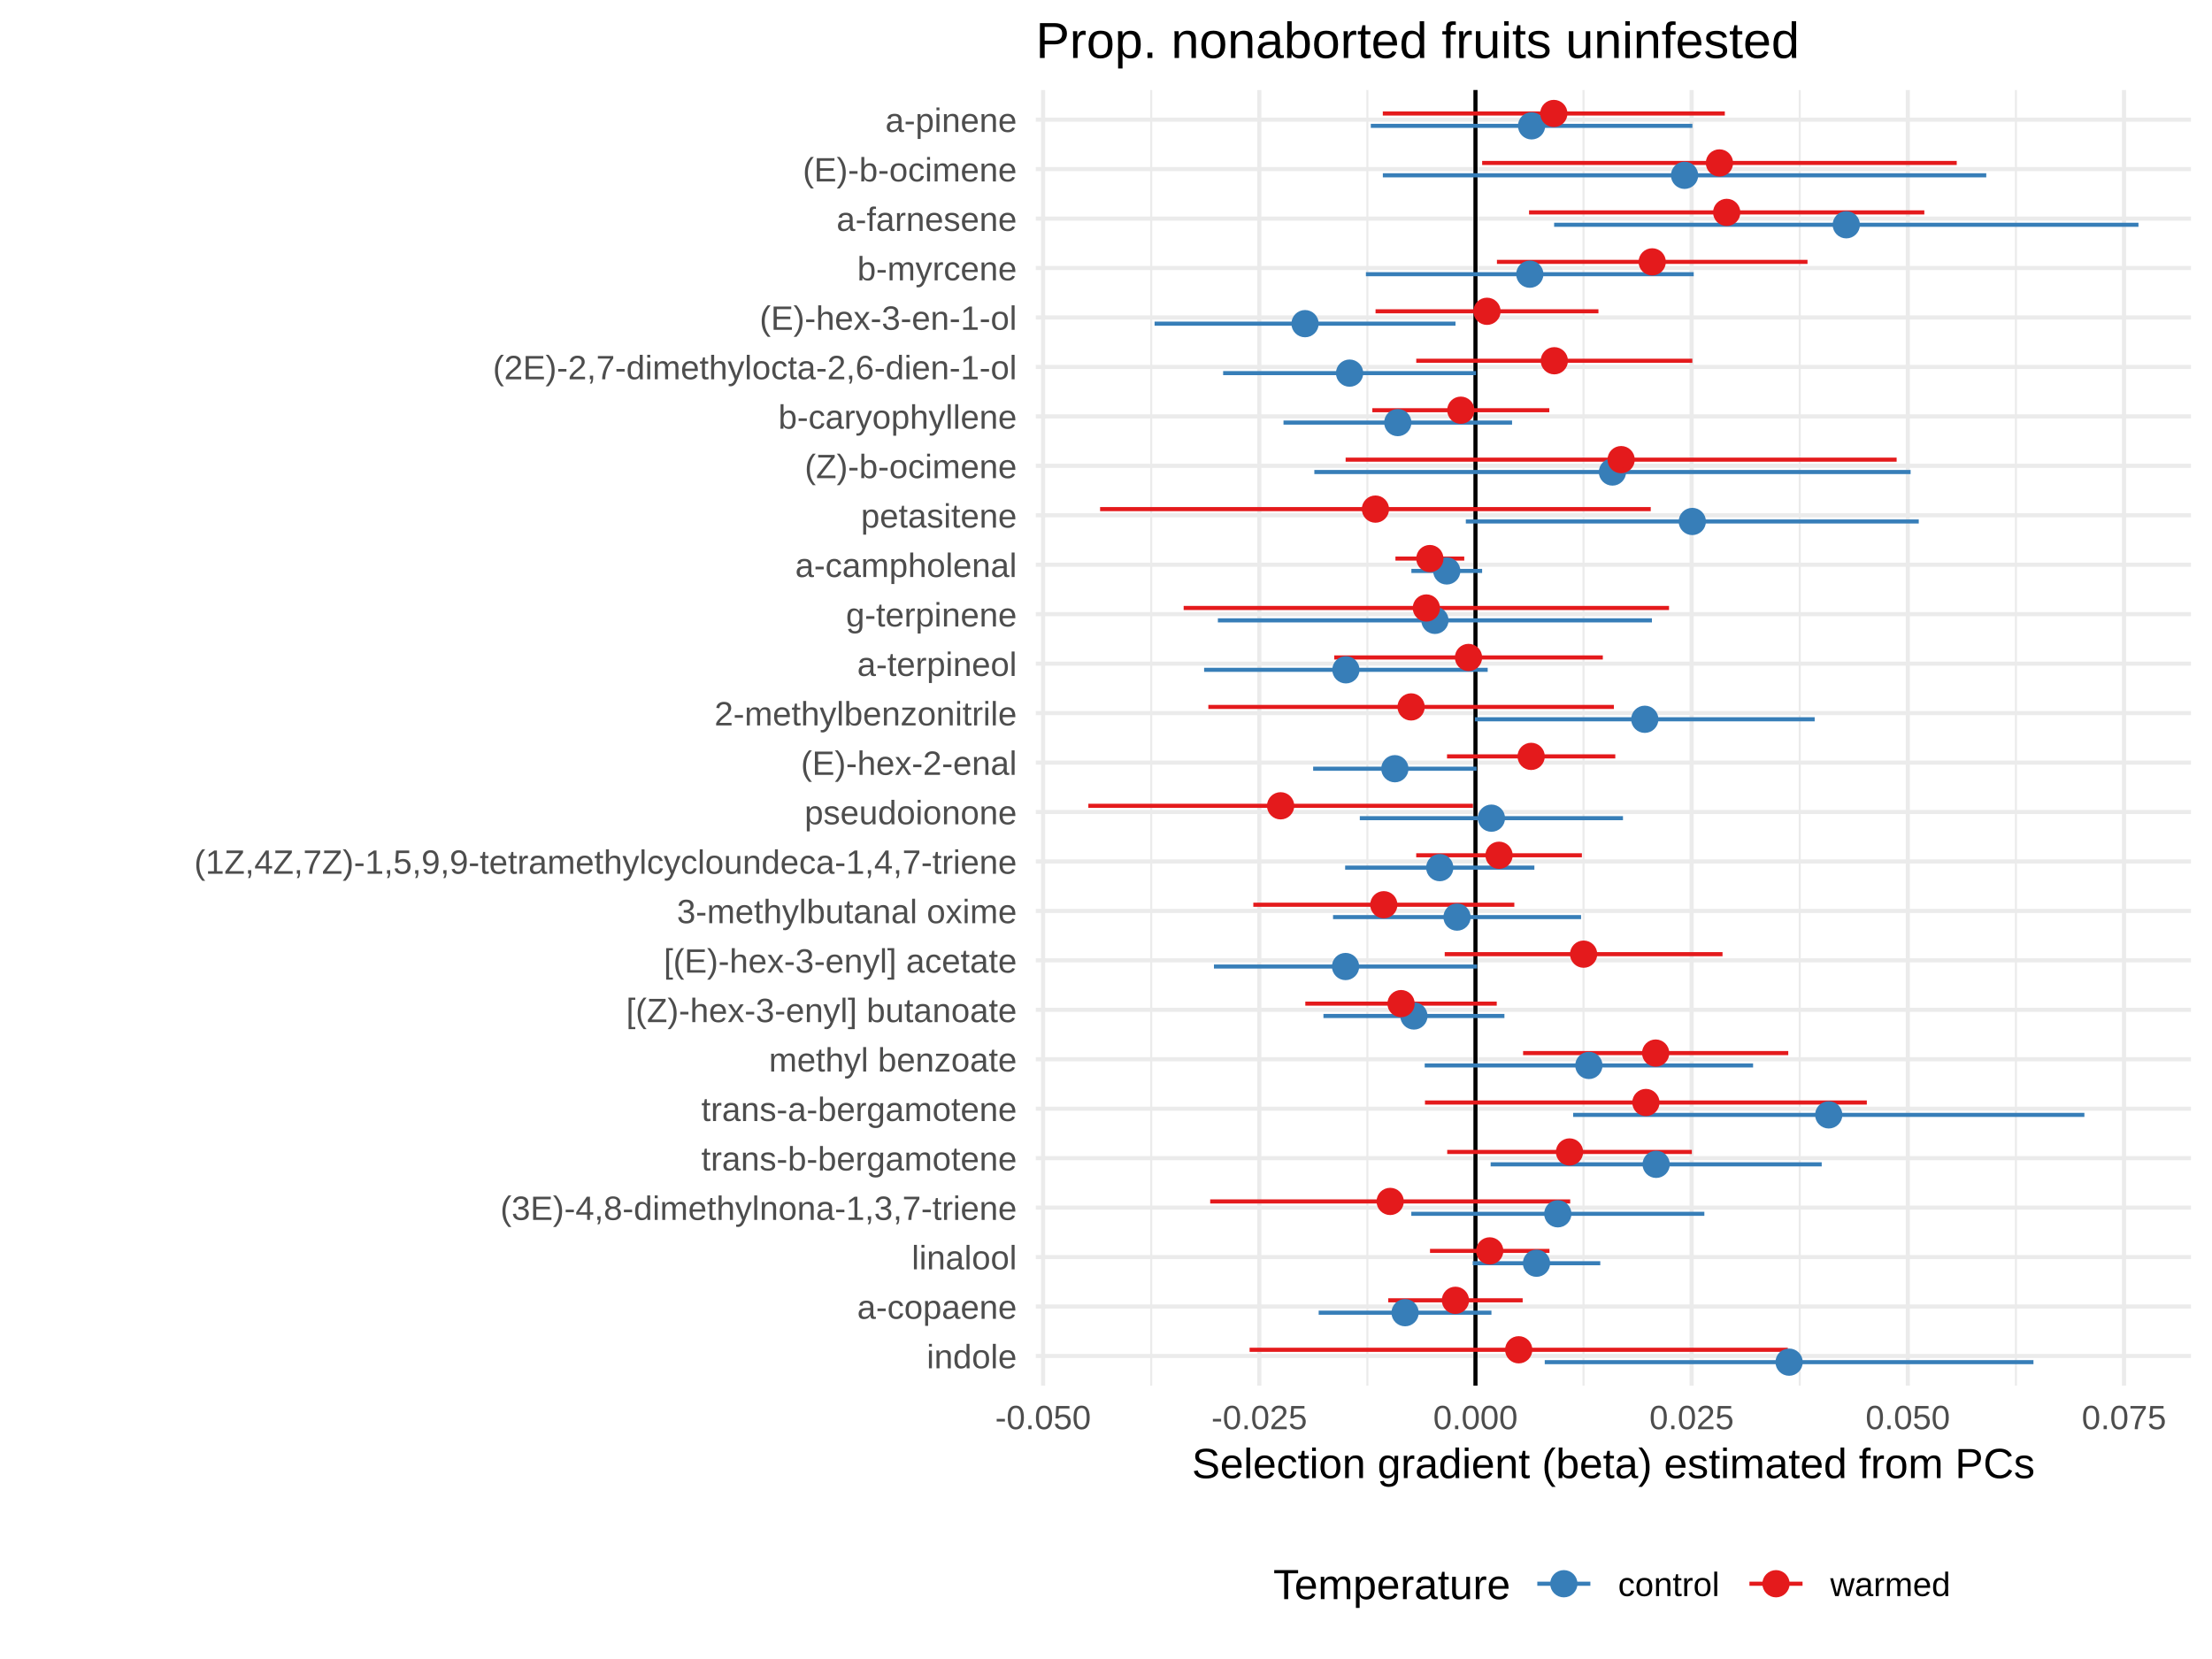
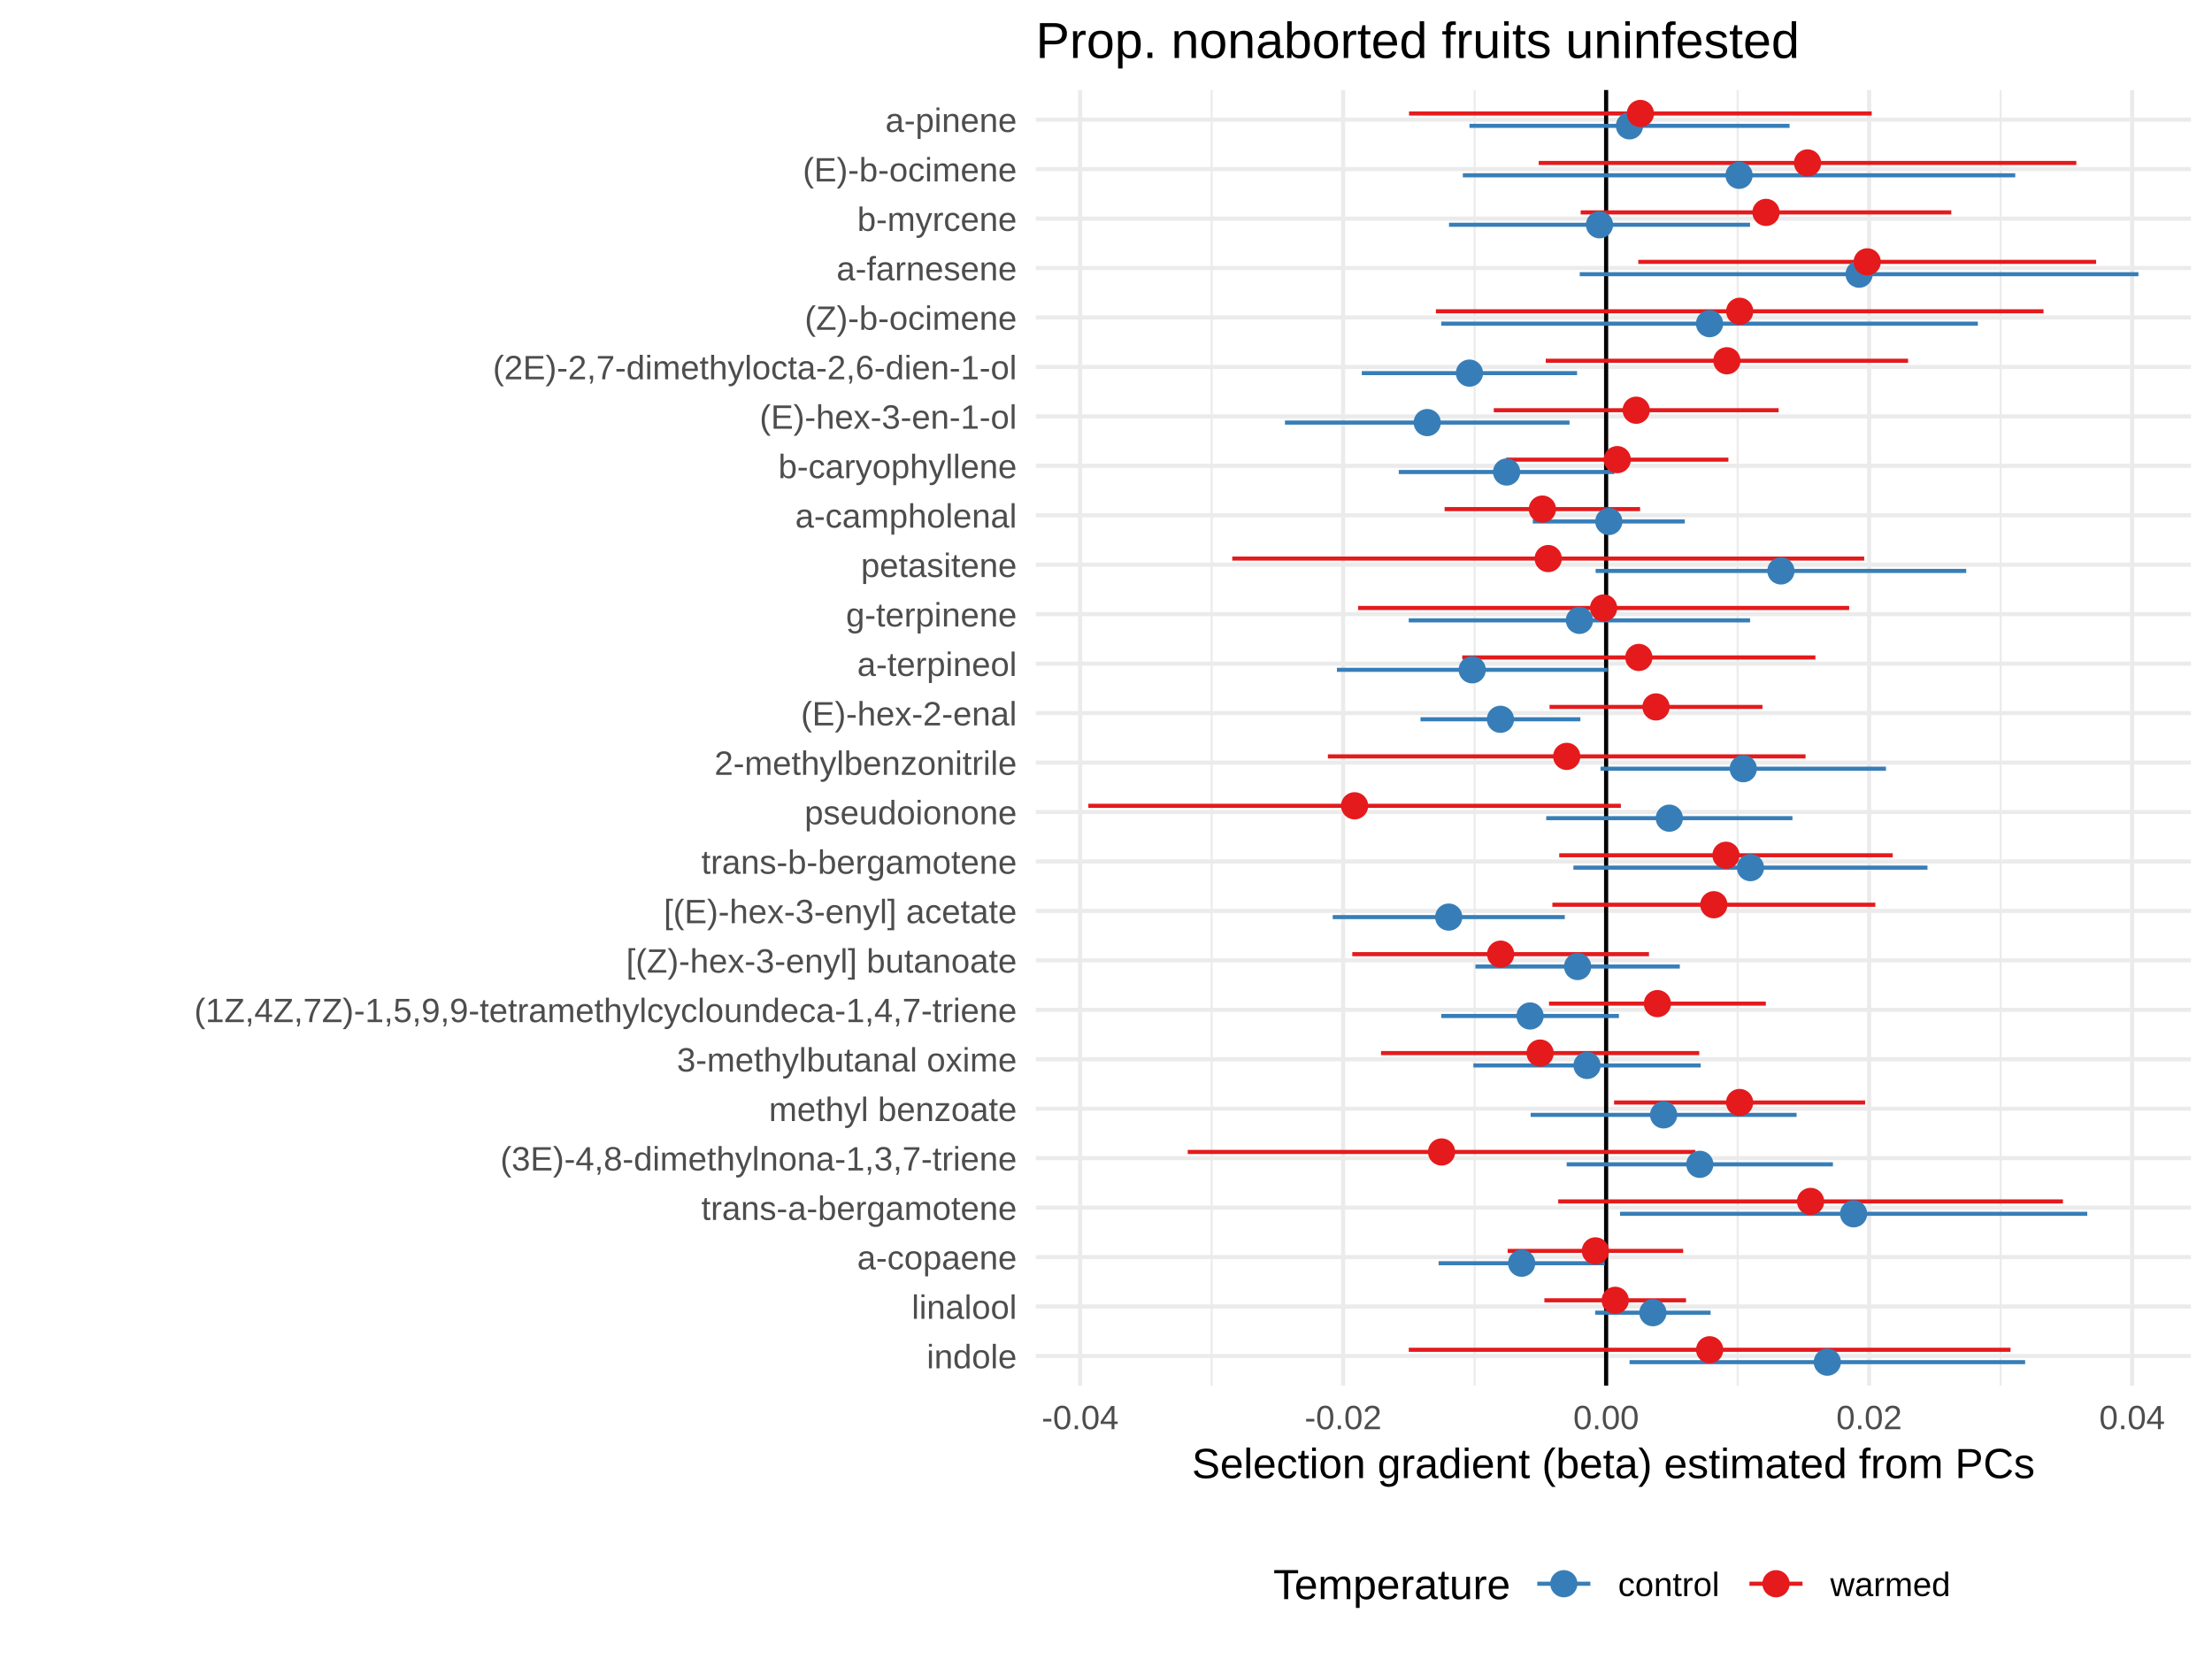
<svg xmlns="http://www.w3.org/2000/svg" class="svglite" width="576.00pt" height="432.00pt" viewBox="0 0 576.00 432.00">
  <defs>
    <style type="text/css">
    .svglite line, .svglite polyline, .svglite polygon, .svglite path, .svglite rect, .svglite circle {
      fill: none;
      stroke: #000000;
      stroke-linecap: round;
      stroke-linejoin: round;
      stroke-miterlimit: 10.00;
    }
    .svglite text {
      white-space: pre;
    }
  </style>
  </defs>
  <rect width="100%" height="100%" style="stroke: none; fill: #FFFFFF;" />
  <defs>
    <clipPath id="cpMC4wMHw1NzYuMDB8MC4wMHw0MzIuMDA=">
      <rect x="0.00" y="0.00" width="576.00" height="432.00" />
    </clipPath>
  </defs>
  <g clip-path="url(#cpMC4wMHw1NzYuMDB8MC4wMHw0MzIuMDA=)">
</g>
  <defs>
    <clipPath id="cpMjY5LjcyfDU3MC41MnwyMy40NHwzNjAuODI=">
      <rect x="269.72" y="23.44" width="300.80" height="337.38" />
    </clipPath>
  </defs>
  <g clip-path="url(#cpMjY5LjcyfDU3MC41MnwyMy40NHwzNjAuODI=)">
-     <polyline points="299.77,360.82 299.77,23.44 " style="stroke-width: 0.53; stroke: #EBEBEB; stroke-linecap: butt;" />
-     <polyline points="356.06,360.82 356.06,23.44 " style="stroke-width: 0.53; stroke: #EBEBEB; stroke-linecap: butt;" />
-     <polyline points="412.35,360.82 412.35,23.44 " style="stroke-width: 0.53; stroke: #EBEBEB; stroke-linecap: butt;" />
-     <polyline points="468.65,360.82 468.65,23.44 " style="stroke-width: 0.53; stroke: #EBEBEB; stroke-linecap: butt;" />
-     <polyline points="524.94,360.82 524.94,23.44 " style="stroke-width: 0.53; stroke: #EBEBEB; stroke-linecap: butt;" />
+     <polyline points="315.51,360.82 315.51,23.44 " style="stroke-width: 0.53; stroke: #EBEBEB; stroke-linecap: butt;" />
+     <polyline points="383.99,360.82 383.99,23.44 " style="stroke-width: 0.53; stroke: #EBEBEB; stroke-linecap: butt;" />
+     <polyline points="452.48,360.82 452.48,23.44 " style="stroke-width: 0.53; stroke: #EBEBEB; stroke-linecap: butt;" />
+     <polyline points="520.96,360.82 520.96,23.44 " style="stroke-width: 0.53; stroke: #EBEBEB; stroke-linecap: butt;" />
    <polyline points="269.72,353.09 570.52,353.09 " style="stroke-width: 1.07; stroke: #EBEBEB; stroke-linecap: butt;" />
    <polyline points="269.72,340.21 570.52,340.21 " style="stroke-width: 1.07; stroke: #EBEBEB; stroke-linecap: butt;" />
    <polyline points="269.72,327.34 570.52,327.34 " style="stroke-width: 1.07; stroke: #EBEBEB; stroke-linecap: butt;" />
    <polyline points="269.72,314.46 570.52,314.46 " style="stroke-width: 1.07; stroke: #EBEBEB; stroke-linecap: butt;" />
    <polyline points="269.72,301.58 570.52,301.58 " style="stroke-width: 1.07; stroke: #EBEBEB; stroke-linecap: butt;" />
    <polyline points="269.72,288.70 570.52,288.70 " style="stroke-width: 1.07; stroke: #EBEBEB; stroke-linecap: butt;" />
    <polyline points="269.72,275.83 570.52,275.83 " style="stroke-width: 1.07; stroke: #EBEBEB; stroke-linecap: butt;" />
    <polyline points="269.72,262.95 570.52,262.95 " style="stroke-width: 1.07; stroke: #EBEBEB; stroke-linecap: butt;" />
    <polyline points="269.72,250.07 570.52,250.07 " style="stroke-width: 1.07; stroke: #EBEBEB; stroke-linecap: butt;" />
    <polyline points="269.72,237.20 570.52,237.20 " style="stroke-width: 1.07; stroke: #EBEBEB; stroke-linecap: butt;" />
    <polyline points="269.72,224.32 570.52,224.32 " style="stroke-width: 1.07; stroke: #EBEBEB; stroke-linecap: butt;" />
    <polyline points="269.72,211.44 570.52,211.44 " style="stroke-width: 1.07; stroke: #EBEBEB; stroke-linecap: butt;" />
    <polyline points="269.72,198.57 570.52,198.57 " style="stroke-width: 1.07; stroke: #EBEBEB; stroke-linecap: butt;" />
    <polyline points="269.72,185.69 570.52,185.69 " style="stroke-width: 1.07; stroke: #EBEBEB; stroke-linecap: butt;" />
    <polyline points="269.72,172.81 570.52,172.81 " style="stroke-width: 1.07; stroke: #EBEBEB; stroke-linecap: butt;" />
    <polyline points="269.72,159.93 570.52,159.93 " style="stroke-width: 1.07; stroke: #EBEBEB; stroke-linecap: butt;" />
    <polyline points="269.72,147.06 570.52,147.06 " style="stroke-width: 1.07; stroke: #EBEBEB; stroke-linecap: butt;" />
    <polyline points="269.72,134.18 570.52,134.18 " style="stroke-width: 1.07; stroke: #EBEBEB; stroke-linecap: butt;" />
    <polyline points="269.72,121.30 570.52,121.30 " style="stroke-width: 1.07; stroke: #EBEBEB; stroke-linecap: butt;" />
    <polyline points="269.72,108.43 570.52,108.43 " style="stroke-width: 1.07; stroke: #EBEBEB; stroke-linecap: butt;" />
    <polyline points="269.72,95.55 570.52,95.55 " style="stroke-width: 1.07; stroke: #EBEBEB; stroke-linecap: butt;" />
    <polyline points="269.72,82.67 570.52,82.67 " style="stroke-width: 1.07; stroke: #EBEBEB; stroke-linecap: butt;" />
    <polyline points="269.72,69.80 570.52,69.80 " style="stroke-width: 1.07; stroke: #EBEBEB; stroke-linecap: butt;" />
    <polyline points="269.72,56.92 570.52,56.92 " style="stroke-width: 1.07; stroke: #EBEBEB; stroke-linecap: butt;" />
    <polyline points="269.72,44.04 570.52,44.04 " style="stroke-width: 1.07; stroke: #EBEBEB; stroke-linecap: butt;" />
    <polyline points="269.72,31.16 570.52,31.16 " style="stroke-width: 1.07; stroke: #EBEBEB; stroke-linecap: butt;" />
-     <polyline points="271.62,360.82 271.62,23.44 " style="stroke-width: 1.07; stroke: #EBEBEB; stroke-linecap: butt;" />
-     <polyline points="327.92,360.82 327.92,23.44 " style="stroke-width: 1.07; stroke: #EBEBEB; stroke-linecap: butt;" />
-     <polyline points="384.21,360.82 384.21,23.44 " style="stroke-width: 1.07; stroke: #EBEBEB; stroke-linecap: butt;" />
-     <polyline points="440.50,360.82 440.50,23.44 " style="stroke-width: 1.07; stroke: #EBEBEB; stroke-linecap: butt;" />
-     <polyline points="496.79,360.82 496.79,23.44 " style="stroke-width: 1.07; stroke: #EBEBEB; stroke-linecap: butt;" />
-     <polyline points="553.09,360.82 553.09,23.44 " style="stroke-width: 1.07; stroke: #EBEBEB; stroke-linecap: butt;" />
-     <line x1="384.21" y1="360.82" x2="384.21" y2="23.44" style="stroke-width: 1.07; stroke-linecap: butt;" />
-     <line x1="404.69" y1="58.53" x2="556.85" y2="58.53" style="stroke-width: 1.07; stroke: #377EB8; stroke-linecap: butt;" />
-     <line x1="355.68" y1="71.40" x2="441.04" y2="71.40" style="stroke-width: 1.07; stroke: #377EB8; stroke-linecap: butt;" />
-     <line x1="360.09" y1="45.65" x2="517.22" y2="45.65" style="stroke-width: 1.07; stroke: #377EB8; stroke-linecap: butt;" />
-     <line x1="317.13" y1="161.54" x2="430.16" y2="161.54" style="stroke-width: 1.07; stroke: #377EB8; stroke-linecap: butt;" />
-     <line x1="356.95" y1="32.77" x2="440.69" y2="32.77" style="stroke-width: 1.07; stroke: #377EB8; stroke-linecap: butt;" />
-     <line x1="388.16" y1="303.19" x2="474.37" y2="303.19" style="stroke-width: 1.07; stroke: #377EB8; stroke-linecap: butt;" />
-     <line x1="367.50" y1="316.07" x2="443.81" y2="316.07" style="stroke-width: 1.07; stroke: #377EB8; stroke-linecap: butt;" />
-     <line x1="350.27" y1="225.93" x2="399.55" y2="225.93" style="stroke-width: 1.07; stroke: #377EB8; stroke-linecap: butt;" />
-     <line x1="341.94" y1="200.17" x2="384.51" y2="200.17" style="stroke-width: 1.07; stroke: #377EB8; stroke-linecap: butt;" />
-     <line x1="318.50" y1="97.16" x2="384.35" y2="97.16" style="stroke-width: 1.07; stroke: #377EB8; stroke-linecap: butt;" />
-     <line x1="300.65" y1="84.28" x2="379.01" y2="84.28" style="stroke-width: 1.07; stroke: #377EB8; stroke-linecap: butt;" />
-     <line x1="316.11" y1="251.68" x2="384.65" y2="251.68" style="stroke-width: 1.07; stroke: #377EB8; stroke-linecap: butt;" />
-     <line x1="354.09" y1="213.05" x2="422.62" y2="213.05" style="stroke-width: 1.07; stroke: #377EB8; stroke-linecap: butt;" />
-     <line x1="370.99" y1="277.44" x2="456.50" y2="277.44" style="stroke-width: 1.07; stroke: #377EB8; stroke-linecap: butt;" />
-     <line x1="334.22" y1="110.04" x2="393.74" y2="110.04" style="stroke-width: 1.07; stroke: #377EB8; stroke-linecap: butt;" />
-     <line x1="344.62" y1="264.56" x2="391.75" y2="264.56" style="stroke-width: 1.07; stroke: #377EB8; stroke-linecap: butt;" />
-     <line x1="343.38" y1="341.82" x2="388.37" y2="341.82" style="stroke-width: 1.07; stroke: #377EB8; stroke-linecap: butt;" />
-     <line x1="313.55" y1="174.42" x2="387.39" y2="174.42" style="stroke-width: 1.07; stroke: #377EB8; stroke-linecap: butt;" />
-     <line x1="383.49" y1="328.94" x2="416.71" y2="328.94" style="stroke-width: 1.07; stroke: #377EB8; stroke-linecap: butt;" />
-     <line x1="381.70" y1="135.79" x2="499.64" y2="135.79" style="stroke-width: 1.07; stroke: #377EB8; stroke-linecap: butt;" />
-     <line x1="409.64" y1="290.31" x2="542.77" y2="290.31" style="stroke-width: 1.07; stroke: #377EB8; stroke-linecap: butt;" />
-     <line x1="342.25" y1="122.91" x2="497.52" y2="122.91" style="stroke-width: 1.07; stroke: #377EB8; stroke-linecap: butt;" />
-     <line x1="367.52" y1="148.67" x2="385.94" y2="148.67" style="stroke-width: 1.07; stroke: #377EB8; stroke-linecap: butt;" />
-     <line x1="384.06" y1="187.30" x2="472.54" y2="187.30" style="stroke-width: 1.07; stroke: #377EB8; stroke-linecap: butt;" />
-     <line x1="347.12" y1="238.81" x2="411.71" y2="238.81" style="stroke-width: 1.07; stroke: #377EB8; stroke-linecap: butt;" />
-     <line x1="402.25" y1="354.70" x2="529.51" y2="354.70" style="stroke-width: 1.07; stroke: #377EB8; stroke-linecap: butt;" />
-     <line x1="398.16" y1="55.31" x2="501.09" y2="55.31" style="stroke-width: 1.07; stroke: #E41A1C; stroke-linecap: butt;" />
-     <line x1="389.80" y1="68.19" x2="470.67" y2="68.19" style="stroke-width: 1.07; stroke: #E41A1C; stroke-linecap: butt;" />
-     <line x1="385.95" y1="42.43" x2="509.53" y2="42.43" style="stroke-width: 1.07; stroke: #E41A1C; stroke-linecap: butt;" />
-     <line x1="308.22" y1="158.32" x2="434.61" y2="158.32" style="stroke-width: 1.07; stroke: #E41A1C; stroke-linecap: butt;" />
-     <line x1="360.08" y1="29.55" x2="449.14" y2="29.55" style="stroke-width: 1.07; stroke: #E41A1C; stroke-linecap: butt;" />
-     <line x1="376.85" y1="299.97" x2="440.56" y2="299.97" style="stroke-width: 1.07; stroke: #E41A1C; stroke-linecap: butt;" />
-     <line x1="315.13" y1="312.85" x2="408.88" y2="312.85" style="stroke-width: 1.07; stroke: #E41A1C; stroke-linecap: butt;" />
-     <line x1="368.78" y1="222.71" x2="411.92" y2="222.71" style="stroke-width: 1.07; stroke: #E41A1C; stroke-linecap: butt;" />
-     <line x1="376.80" y1="196.96" x2="420.62" y2="196.96" style="stroke-width: 1.07; stroke: #E41A1C; stroke-linecap: butt;" />
-     <line x1="368.79" y1="93.94" x2="440.68" y2="93.94" style="stroke-width: 1.07; stroke: #E41A1C; stroke-linecap: butt;" />
-     <line x1="358.19" y1="81.06" x2="416.23" y2="81.06" style="stroke-width: 1.07; stroke: #E41A1C; stroke-linecap: butt;" />
-     <line x1="376.20" y1="248.46" x2="448.54" y2="248.46" style="stroke-width: 1.07; stroke: #E41A1C; stroke-linecap: butt;" />
-     <line x1="283.40" y1="209.83" x2="383.55" y2="209.83" style="stroke-width: 1.07; stroke: #E41A1C; stroke-linecap: butt;" />
-     <line x1="396.61" y1="274.22" x2="465.66" y2="274.22" style="stroke-width: 1.07; stroke: #E41A1C; stroke-linecap: butt;" />
-     <line x1="357.35" y1="106.82" x2="403.44" y2="106.82" style="stroke-width: 1.07; stroke: #E41A1C; stroke-linecap: butt;" />
-     <line x1="339.90" y1="261.34" x2="389.75" y2="261.34" style="stroke-width: 1.07; stroke: #E41A1C; stroke-linecap: butt;" />
-     <line x1="361.49" y1="338.60" x2="396.50" y2="338.60" style="stroke-width: 1.07; stroke: #E41A1C; stroke-linecap: butt;" />
-     <line x1="347.43" y1="171.20" x2="417.37" y2="171.20" style="stroke-width: 1.07; stroke: #E41A1C; stroke-linecap: butt;" />
-     <line x1="372.37" y1="325.73" x2="403.48" y2="325.73" style="stroke-width: 1.07; stroke: #E41A1C; stroke-linecap: butt;" />
-     <line x1="286.46" y1="132.57" x2="429.85" y2="132.57" style="stroke-width: 1.07; stroke: #E41A1C; stroke-linecap: butt;" />
-     <line x1="371.06" y1="287.09" x2="486.12" y2="287.09" style="stroke-width: 1.07; stroke: #E41A1C; stroke-linecap: butt;" />
-     <line x1="350.40" y1="119.69" x2="493.88" y2="119.69" style="stroke-width: 1.07; stroke: #E41A1C; stroke-linecap: butt;" />
-     <line x1="363.37" y1="145.45" x2="381.29" y2="145.45" style="stroke-width: 1.07; stroke: #E41A1C; stroke-linecap: butt;" />
-     <line x1="314.65" y1="184.08" x2="420.25" y2="184.08" style="stroke-width: 1.07; stroke: #E41A1C; stroke-linecap: butt;" />
-     <line x1="326.36" y1="235.59" x2="394.33" y2="235.59" style="stroke-width: 1.07; stroke: #E41A1C; stroke-linecap: butt;" />
-     <line x1="325.39" y1="351.48" x2="465.54" y2="351.48" style="stroke-width: 1.07; stroke: #E41A1C; stroke-linecap: butt;" />
-     <circle cx="480.77" cy="58.53" r="2.84" style="stroke-width: 1.42; stroke: #377EB8; fill: #377EB8;" />
-     <circle cx="398.36" cy="71.40" r="2.84" style="stroke-width: 1.42; stroke: #377EB8; fill: #377EB8;" />
-     <circle cx="438.66" cy="45.65" r="2.84" style="stroke-width: 1.42; stroke: #377EB8; fill: #377EB8;" />
-     <circle cx="373.65" cy="161.54" r="2.84" style="stroke-width: 1.42; stroke: #377EB8; fill: #377EB8;" />
-     <circle cx="398.82" cy="32.77" r="2.84" style="stroke-width: 1.42; stroke: #377EB8; fill: #377EB8;" />
-     <circle cx="431.26" cy="303.19" r="2.84" style="stroke-width: 1.42; stroke: #377EB8; fill: #377EB8;" />
-     <circle cx="405.65" cy="316.07" r="2.84" style="stroke-width: 1.42; stroke: #377EB8; fill: #377EB8;" />
-     <circle cx="374.91" cy="225.93" r="2.84" style="stroke-width: 1.42; stroke: #377EB8; fill: #377EB8;" />
-     <circle cx="363.22" cy="200.17" r="2.84" style="stroke-width: 1.42; stroke: #377EB8; fill: #377EB8;" />
-     <circle cx="351.43" cy="97.16" r="2.84" style="stroke-width: 1.42; stroke: #377EB8; fill: #377EB8;" />
-     <circle cx="339.83" cy="84.28" r="2.84" style="stroke-width: 1.42; stroke: #377EB8; fill: #377EB8;" />
-     <circle cx="350.38" cy="251.68" r="2.84" style="stroke-width: 1.42; stroke: #377EB8; fill: #377EB8;" />
-     <circle cx="388.36" cy="213.05" r="2.84" style="stroke-width: 1.42; stroke: #377EB8; fill: #377EB8;" />
-     <circle cx="413.74" cy="277.44" r="2.84" style="stroke-width: 1.42; stroke: #377EB8; fill: #377EB8;" />
-     <circle cx="363.98" cy="110.04" r="2.84" style="stroke-width: 1.42; stroke: #377EB8; fill: #377EB8;" />
-     <circle cx="368.18" cy="264.56" r="2.84" style="stroke-width: 1.42; stroke: #377EB8; fill: #377EB8;" />
-     <circle cx="365.88" cy="341.82" r="2.84" style="stroke-width: 1.42; stroke: #377EB8; fill: #377EB8;" />
-     <circle cx="350.47" cy="174.42" r="2.84" style="stroke-width: 1.42; stroke: #377EB8; fill: #377EB8;" />
-     <circle cx="400.10" cy="328.94" r="2.84" style="stroke-width: 1.42; stroke: #377EB8; fill: #377EB8;" />
-     <circle cx="440.67" cy="135.79" r="2.84" style="stroke-width: 1.42; stroke: #377EB8; fill: #377EB8;" />
-     <circle cx="476.20" cy="290.31" r="2.84" style="stroke-width: 1.42; stroke: #377EB8; fill: #377EB8;" />
-     <circle cx="419.88" cy="122.91" r="2.84" style="stroke-width: 1.42; stroke: #377EB8; fill: #377EB8;" />
-     <circle cx="376.73" cy="148.67" r="2.84" style="stroke-width: 1.42; stroke: #377EB8; fill: #377EB8;" />
-     <circle cx="428.30" cy="187.30" r="2.84" style="stroke-width: 1.42; stroke: #377EB8; fill: #377EB8;" />
-     <circle cx="379.41" cy="238.81" r="2.84" style="stroke-width: 1.42; stroke: #377EB8; fill: #377EB8;" />
-     <circle cx="465.88" cy="354.70" r="2.84" style="stroke-width: 1.42; stroke: #377EB8; fill: #377EB8;" />
-     <circle cx="449.63" cy="55.31" r="2.84" style="stroke-width: 1.42; stroke: #E41A1C; fill: #E41A1C;" />
-     <circle cx="430.23" cy="68.19" r="2.84" style="stroke-width: 1.42; stroke: #E41A1C; fill: #E41A1C;" />
-     <circle cx="447.74" cy="42.43" r="2.84" style="stroke-width: 1.42; stroke: #E41A1C; fill: #E41A1C;" />
-     <circle cx="371.42" cy="158.32" r="2.84" style="stroke-width: 1.42; stroke: #E41A1C; fill: #E41A1C;" />
-     <circle cx="404.61" cy="29.55" r="2.84" style="stroke-width: 1.42; stroke: #E41A1C; fill: #E41A1C;" />
-     <circle cx="408.70" cy="299.97" r="2.84" style="stroke-width: 1.42; stroke: #E41A1C; fill: #E41A1C;" />
-     <circle cx="362.00" cy="312.85" r="2.84" style="stroke-width: 1.42; stroke: #E41A1C; fill: #E41A1C;" />
-     <circle cx="390.35" cy="222.71" r="2.84" style="stroke-width: 1.42; stroke: #E41A1C; fill: #E41A1C;" />
-     <circle cx="398.71" cy="196.96" r="2.84" style="stroke-width: 1.42; stroke: #E41A1C; fill: #E41A1C;" />
-     <circle cx="404.74" cy="93.94" r="2.84" style="stroke-width: 1.42; stroke: #E41A1C; fill: #E41A1C;" />
-     <circle cx="387.21" cy="81.06" r="2.84" style="stroke-width: 1.42; stroke: #E41A1C; fill: #E41A1C;" />
-     <circle cx="412.37" cy="248.46" r="2.84" style="stroke-width: 1.42; stroke: #E41A1C; fill: #E41A1C;" />
-     <circle cx="333.47" cy="209.83" r="2.84" style="stroke-width: 1.42; stroke: #E41A1C; fill: #E41A1C;" />
-     <circle cx="431.13" cy="274.22" r="2.84" style="stroke-width: 1.42; stroke: #E41A1C; fill: #E41A1C;" />
-     <circle cx="380.39" cy="106.82" r="2.84" style="stroke-width: 1.42; stroke: #E41A1C; fill: #E41A1C;" />
-     <circle cx="364.83" cy="261.34" r="2.84" style="stroke-width: 1.42; stroke: #E41A1C; fill: #E41A1C;" />
-     <circle cx="378.99" cy="338.60" r="2.84" style="stroke-width: 1.42; stroke: #E41A1C; fill: #E41A1C;" />
-     <circle cx="382.40" cy="171.20" r="2.84" style="stroke-width: 1.42; stroke: #E41A1C; fill: #E41A1C;" />
-     <circle cx="387.92" cy="325.73" r="2.84" style="stroke-width: 1.42; stroke: #E41A1C; fill: #E41A1C;" />
-     <circle cx="358.16" cy="132.57" r="2.84" style="stroke-width: 1.42; stroke: #E41A1C; fill: #E41A1C;" />
-     <circle cx="428.59" cy="287.09" r="2.84" style="stroke-width: 1.42; stroke: #E41A1C; fill: #E41A1C;" />
-     <circle cx="422.14" cy="119.69" r="2.84" style="stroke-width: 1.42; stroke: #E41A1C; fill: #E41A1C;" />
-     <circle cx="372.33" cy="145.45" r="2.84" style="stroke-width: 1.42; stroke: #E41A1C; fill: #E41A1C;" />
-     <circle cx="367.45" cy="184.08" r="2.84" style="stroke-width: 1.42; stroke: #E41A1C; fill: #E41A1C;" />
-     <circle cx="360.34" cy="235.59" r="2.84" style="stroke-width: 1.42; stroke: #E41A1C; fill: #E41A1C;" />
-     <circle cx="395.47" cy="351.48" r="2.84" style="stroke-width: 1.42; stroke: #E41A1C; fill: #E41A1C;" />
+     <polyline points="281.27,360.82 281.27,23.44 " style="stroke-width: 1.07; stroke: #EBEBEB; stroke-linecap: butt;" />
+     <polyline points="349.75,360.82 349.75,23.44 " style="stroke-width: 1.07; stroke: #EBEBEB; stroke-linecap: butt;" />
+     <polyline points="418.23,360.82 418.23,23.44 " style="stroke-width: 1.07; stroke: #EBEBEB; stroke-linecap: butt;" />
+     <polyline points="486.72,360.82 486.72,23.44 " style="stroke-width: 1.07; stroke: #EBEBEB; stroke-linecap: butt;" />
+     <polyline points="555.20,360.82 555.20,23.44 " style="stroke-width: 1.07; stroke: #EBEBEB; stroke-linecap: butt;" />
+     <line x1="418.23" y1="360.82" x2="418.23" y2="23.44" style="stroke-width: 1.07; stroke-linecap: butt;" />
+     <line x1="411.36" y1="71.40" x2="556.85" y2="71.40" style="stroke-width: 1.07; stroke: #377EB8; stroke-linecap: butt;" />
+     <line x1="377.32" y1="58.53" x2="455.71" y2="58.53" style="stroke-width: 1.07; stroke: #377EB8; stroke-linecap: butt;" />
+     <line x1="380.92" y1="45.65" x2="524.77" y2="45.65" style="stroke-width: 1.07; stroke: #377EB8; stroke-linecap: butt;" />
+     <line x1="366.83" y1="161.54" x2="455.72" y2="161.54" style="stroke-width: 1.07; stroke: #377EB8; stroke-linecap: butt;" />
+     <line x1="382.64" y1="32.77" x2="466.00" y2="32.77" style="stroke-width: 1.07; stroke: #377EB8; stroke-linecap: butt;" />
+     <line x1="409.71" y1="225.93" x2="501.91" y2="225.93" style="stroke-width: 1.07; stroke: #377EB8; stroke-linecap: butt;" />
+     <line x1="407.96" y1="303.19" x2="477.29" y2="303.19" style="stroke-width: 1.07; stroke: #377EB8; stroke-linecap: butt;" />
+     <line x1="375.30" y1="264.56" x2="421.56" y2="264.56" style="stroke-width: 1.07; stroke: #377EB8; stroke-linecap: butt;" />
+     <line x1="369.89" y1="187.30" x2="411.53" y2="187.30" style="stroke-width: 1.07; stroke: #377EB8; stroke-linecap: butt;" />
+     <line x1="354.61" y1="97.16" x2="410.67" y2="97.16" style="stroke-width: 1.07; stroke: #377EB8; stroke-linecap: butt;" />
+     <line x1="334.60" y1="110.04" x2="408.70" y2="110.04" style="stroke-width: 1.07; stroke: #377EB8; stroke-linecap: butt;" />
+     <line x1="347.04" y1="238.81" x2="407.47" y2="238.81" style="stroke-width: 1.07; stroke: #377EB8; stroke-linecap: butt;" />
+     <line x1="402.63" y1="213.05" x2="466.75" y2="213.05" style="stroke-width: 1.07; stroke: #377EB8; stroke-linecap: butt;" />
+     <line x1="398.57" y1="290.31" x2="467.83" y2="290.31" style="stroke-width: 1.07; stroke: #377EB8; stroke-linecap: butt;" />
+     <line x1="364.24" y1="122.91" x2="420.40" y2="122.91" style="stroke-width: 1.07; stroke: #377EB8; stroke-linecap: butt;" />
+     <line x1="384.20" y1="251.68" x2="437.42" y2="251.68" style="stroke-width: 1.07; stroke: #377EB8; stroke-linecap: butt;" />
+     <line x1="374.61" y1="328.94" x2="417.88" y2="328.94" style="stroke-width: 1.07; stroke: #377EB8; stroke-linecap: butt;" />
+     <line x1="348.13" y1="174.42" x2="418.59" y2="174.42" style="stroke-width: 1.07; stroke: #377EB8; stroke-linecap: butt;" />
+     <line x1="415.38" y1="341.82" x2="445.44" y2="341.82" style="stroke-width: 1.07; stroke: #377EB8; stroke-linecap: butt;" />
+     <line x1="415.50" y1="148.67" x2="512.00" y2="148.67" style="stroke-width: 1.07; stroke: #377EB8; stroke-linecap: butt;" />
+     <line x1="421.85" y1="316.07" x2="543.52" y2="316.07" style="stroke-width: 1.07; stroke: #377EB8; stroke-linecap: butt;" />
+     <line x1="375.29" y1="84.28" x2="515.03" y2="84.28" style="stroke-width: 1.07; stroke: #377EB8; stroke-linecap: butt;" />
+     <line x1="399.13" y1="135.79" x2="438.72" y2="135.79" style="stroke-width: 1.07; stroke: #377EB8; stroke-linecap: butt;" />
+     <line x1="416.77" y1="200.17" x2="491.10" y2="200.17" style="stroke-width: 1.07; stroke: #377EB8; stroke-linecap: butt;" />
+     <line x1="383.66" y1="277.44" x2="442.86" y2="277.44" style="stroke-width: 1.07; stroke: #377EB8; stroke-linecap: butt;" />
+     <line x1="424.33" y1="354.70" x2="527.34" y2="354.70" style="stroke-width: 1.07; stroke: #377EB8; stroke-linecap: butt;" />
+     <line x1="426.60" y1="68.19" x2="545.83" y2="68.19" style="stroke-width: 1.07; stroke: #E41A1C; stroke-linecap: butt;" />
+     <line x1="411.61" y1="55.31" x2="508.11" y2="55.31" style="stroke-width: 1.07; stroke: #E41A1C; stroke-linecap: butt;" />
+     <line x1="400.68" y1="42.43" x2="540.67" y2="42.43" style="stroke-width: 1.07; stroke: #E41A1C; stroke-linecap: butt;" />
+     <line x1="353.64" y1="158.32" x2="481.52" y2="158.32" style="stroke-width: 1.07; stroke: #E41A1C; stroke-linecap: butt;" />
+     <line x1="366.91" y1="29.55" x2="487.39" y2="29.55" style="stroke-width: 1.07; stroke: #E41A1C; stroke-linecap: butt;" />
+     <line x1="406.02" y1="222.71" x2="492.86" y2="222.71" style="stroke-width: 1.07; stroke: #E41A1C; stroke-linecap: butt;" />
+     <line x1="309.28" y1="299.97" x2="441.47" y2="299.97" style="stroke-width: 1.07; stroke: #E41A1C; stroke-linecap: butt;" />
+     <line x1="403.36" y1="261.34" x2="459.82" y2="261.34" style="stroke-width: 1.07; stroke: #E41A1C; stroke-linecap: butt;" />
+     <line x1="403.50" y1="184.08" x2="458.95" y2="184.08" style="stroke-width: 1.07; stroke: #E41A1C; stroke-linecap: butt;" />
+     <line x1="402.51" y1="93.94" x2="496.86" y2="93.94" style="stroke-width: 1.07; stroke: #E41A1C; stroke-linecap: butt;" />
+     <line x1="388.97" y1="106.82" x2="463.15" y2="106.82" style="stroke-width: 1.07; stroke: #E41A1C; stroke-linecap: butt;" />
+     <line x1="404.23" y1="235.59" x2="488.33" y2="235.59" style="stroke-width: 1.07; stroke: #E41A1C; stroke-linecap: butt;" />
+     <line x1="283.40" y1="209.83" x2="422.07" y2="209.83" style="stroke-width: 1.07; stroke: #E41A1C; stroke-linecap: butt;" />
+     <line x1="420.30" y1="287.09" x2="485.68" y2="287.09" style="stroke-width: 1.07; stroke: #E41A1C; stroke-linecap: butt;" />
+     <line x1="392.18" y1="119.69" x2="450.07" y2="119.69" style="stroke-width: 1.07; stroke: #E41A1C; stroke-linecap: butt;" />
+     <line x1="352.13" y1="248.46" x2="429.39" y2="248.46" style="stroke-width: 1.07; stroke: #E41A1C; stroke-linecap: butt;" />
+     <line x1="392.59" y1="325.73" x2="438.29" y2="325.73" style="stroke-width: 1.07; stroke: #E41A1C; stroke-linecap: butt;" />
+     <line x1="380.77" y1="171.20" x2="472.73" y2="171.20" style="stroke-width: 1.07; stroke: #E41A1C; stroke-linecap: butt;" />
+     <line x1="402.15" y1="338.60" x2="439.04" y2="338.60" style="stroke-width: 1.07; stroke: #E41A1C; stroke-linecap: butt;" />
+     <line x1="320.88" y1="145.45" x2="485.43" y2="145.45" style="stroke-width: 1.07; stroke: #E41A1C; stroke-linecap: butt;" />
+     <line x1="405.75" y1="312.85" x2="537.18" y2="312.85" style="stroke-width: 1.07; stroke: #E41A1C; stroke-linecap: butt;" />
+     <line x1="373.90" y1="81.06" x2="532.13" y2="81.06" style="stroke-width: 1.07; stroke: #E41A1C; stroke-linecap: butt;" />
+     <line x1="376.17" y1="132.57" x2="427.08" y2="132.57" style="stroke-width: 1.07; stroke: #E41A1C; stroke-linecap: butt;" />
+     <line x1="345.78" y1="196.96" x2="470.16" y2="196.96" style="stroke-width: 1.07; stroke: #E41A1C; stroke-linecap: butt;" />
+     <line x1="359.61" y1="274.22" x2="442.48" y2="274.22" style="stroke-width: 1.07; stroke: #E41A1C; stroke-linecap: butt;" />
+     <line x1="366.84" y1="351.48" x2="523.54" y2="351.48" style="stroke-width: 1.07; stroke: #E41A1C; stroke-linecap: butt;" />
+     <circle cx="484.11" cy="71.40" r="2.84" style="stroke-width: 1.42; stroke: #377EB8; fill: #377EB8;" />
+     <circle cx="416.51" cy="58.53" r="2.84" style="stroke-width: 1.42; stroke: #377EB8; fill: #377EB8;" />
+     <circle cx="452.85" cy="45.65" r="2.84" style="stroke-width: 1.42; stroke: #377EB8; fill: #377EB8;" />
+     <circle cx="411.28" cy="161.54" r="2.84" style="stroke-width: 1.42; stroke: #377EB8; fill: #377EB8;" />
+     <circle cx="424.32" cy="32.77" r="2.84" style="stroke-width: 1.42; stroke: #377EB8; fill: #377EB8;" />
+     <circle cx="455.81" cy="225.93" r="2.84" style="stroke-width: 1.42; stroke: #377EB8; fill: #377EB8;" />
+     <circle cx="442.63" cy="303.19" r="2.84" style="stroke-width: 1.42; stroke: #377EB8; fill: #377EB8;" />
+     <circle cx="398.43" cy="264.56" r="2.84" style="stroke-width: 1.42; stroke: #377EB8; fill: #377EB8;" />
+     <circle cx="390.71" cy="187.30" r="2.84" style="stroke-width: 1.42; stroke: #377EB8; fill: #377EB8;" />
+     <circle cx="382.64" cy="97.16" r="2.84" style="stroke-width: 1.42; stroke: #377EB8; fill: #377EB8;" />
+     <circle cx="371.65" cy="110.04" r="2.84" style="stroke-width: 1.42; stroke: #377EB8; fill: #377EB8;" />
+     <circle cx="377.25" cy="238.81" r="2.84" style="stroke-width: 1.42; stroke: #377EB8; fill: #377EB8;" />
+     <circle cx="434.69" cy="213.05" r="2.84" style="stroke-width: 1.42; stroke: #377EB8; fill: #377EB8;" />
+     <circle cx="433.20" cy="290.31" r="2.84" style="stroke-width: 1.42; stroke: #377EB8; fill: #377EB8;" />
+     <circle cx="392.32" cy="122.91" r="2.84" style="stroke-width: 1.42; stroke: #377EB8; fill: #377EB8;" />
+     <circle cx="410.81" cy="251.68" r="2.84" style="stroke-width: 1.42; stroke: #377EB8; fill: #377EB8;" />
+     <circle cx="396.24" cy="328.94" r="2.84" style="stroke-width: 1.42; stroke: #377EB8; fill: #377EB8;" />
+     <circle cx="383.36" cy="174.42" r="2.84" style="stroke-width: 1.42; stroke: #377EB8; fill: #377EB8;" />
+     <circle cx="430.41" cy="341.82" r="2.84" style="stroke-width: 1.42; stroke: #377EB8; fill: #377EB8;" />
+     <circle cx="463.75" cy="148.67" r="2.84" style="stroke-width: 1.42; stroke: #377EB8; fill: #377EB8;" />
+     <circle cx="482.68" cy="316.07" r="2.84" style="stroke-width: 1.42; stroke: #377EB8; fill: #377EB8;" />
+     <circle cx="445.16" cy="84.28" r="2.84" style="stroke-width: 1.42; stroke: #377EB8; fill: #377EB8;" />
+     <circle cx="418.93" cy="135.79" r="2.84" style="stroke-width: 1.42; stroke: #377EB8; fill: #377EB8;" />
+     <circle cx="453.94" cy="200.17" r="2.84" style="stroke-width: 1.42; stroke: #377EB8; fill: #377EB8;" />
+     <circle cx="413.26" cy="277.44" r="2.84" style="stroke-width: 1.42; stroke: #377EB8; fill: #377EB8;" />
+     <circle cx="475.83" cy="354.70" r="2.84" style="stroke-width: 1.42; stroke: #377EB8; fill: #377EB8;" />
+     <circle cx="486.22" cy="68.19" r="2.84" style="stroke-width: 1.42; stroke: #E41A1C; fill: #E41A1C;" />
+     <circle cx="459.86" cy="55.31" r="2.84" style="stroke-width: 1.42; stroke: #E41A1C; fill: #E41A1C;" />
+     <circle cx="470.68" cy="42.43" r="2.84" style="stroke-width: 1.42; stroke: #E41A1C; fill: #E41A1C;" />
+     <circle cx="417.58" cy="158.32" r="2.84" style="stroke-width: 1.42; stroke: #E41A1C; fill: #E41A1C;" />
+     <circle cx="427.15" cy="29.55" r="2.84" style="stroke-width: 1.42; stroke: #E41A1C; fill: #E41A1C;" />
+     <circle cx="449.44" cy="222.71" r="2.84" style="stroke-width: 1.42; stroke: #E41A1C; fill: #E41A1C;" />
+     <circle cx="375.38" cy="299.97" r="2.84" style="stroke-width: 1.42; stroke: #E41A1C; fill: #E41A1C;" />
+     <circle cx="431.59" cy="261.34" r="2.84" style="stroke-width: 1.42; stroke: #E41A1C; fill: #E41A1C;" />
+     <circle cx="431.22" cy="184.08" r="2.84" style="stroke-width: 1.42; stroke: #E41A1C; fill: #E41A1C;" />
+     <circle cx="449.68" cy="93.94" r="2.84" style="stroke-width: 1.42; stroke: #E41A1C; fill: #E41A1C;" />
+     <circle cx="426.06" cy="106.82" r="2.84" style="stroke-width: 1.42; stroke: #E41A1C; fill: #E41A1C;" />
+     <circle cx="446.28" cy="235.59" r="2.84" style="stroke-width: 1.42; stroke: #E41A1C; fill: #E41A1C;" />
+     <circle cx="352.73" cy="209.83" r="2.84" style="stroke-width: 1.42; stroke: #E41A1C; fill: #E41A1C;" />
+     <circle cx="452.99" cy="287.09" r="2.84" style="stroke-width: 1.42; stroke: #E41A1C; fill: #E41A1C;" />
+     <circle cx="421.13" cy="119.69" r="2.84" style="stroke-width: 1.42; stroke: #E41A1C; fill: #E41A1C;" />
+     <circle cx="390.76" cy="248.46" r="2.84" style="stroke-width: 1.42; stroke: #E41A1C; fill: #E41A1C;" />
+     <circle cx="415.44" cy="325.73" r="2.84" style="stroke-width: 1.42; stroke: #E41A1C; fill: #E41A1C;" />
+     <circle cx="426.75" cy="171.20" r="2.84" style="stroke-width: 1.42; stroke: #E41A1C; fill: #E41A1C;" />
+     <circle cx="420.60" cy="338.60" r="2.84" style="stroke-width: 1.42; stroke: #E41A1C; fill: #E41A1C;" />
+     <circle cx="403.15" cy="145.45" r="2.84" style="stroke-width: 1.42; stroke: #E41A1C; fill: #E41A1C;" />
+     <circle cx="471.47" cy="312.85" r="2.84" style="stroke-width: 1.42; stroke: #E41A1C; fill: #E41A1C;" />
+     <circle cx="453.01" cy="81.06" r="2.84" style="stroke-width: 1.42; stroke: #E41A1C; fill: #E41A1C;" />
+     <circle cx="401.63" cy="132.57" r="2.84" style="stroke-width: 1.42; stroke: #E41A1C; fill: #E41A1C;" />
+     <circle cx="407.97" cy="196.96" r="2.84" style="stroke-width: 1.42; stroke: #E41A1C; fill: #E41A1C;" />
+     <circle cx="401.04" cy="274.22" r="2.84" style="stroke-width: 1.42; stroke: #E41A1C; fill: #E41A1C;" />
+     <circle cx="445.19" cy="351.48" r="2.84" style="stroke-width: 1.42; stroke: #E41A1C; fill: #E41A1C;" />
  </g>
  <g clip-path="url(#cpMC4wMHw1NzYuMDB8MC4wMHw0MzIuMDA=)">
    <text x="264.79" y="356.30" text-anchor="end" style="font-size: 8.80px;fill: #4D4D4D; font-family: &quot;Arial&quot;;">indole</text>
-     <text x="264.79" y="343.42" text-anchor="end" style="font-size: 8.80px;fill: #4D4D4D; font-family: &quot;Arial&quot;;">a-copaene</text>
-     <text x="264.79" y="330.54" text-anchor="end" style="font-size: 8.80px;fill: #4D4D4D; font-family: &quot;Arial&quot;;">linalool</text>
-     <text x="264.79" y="317.67" text-anchor="end" style="font-size: 8.80px;fill: #4D4D4D; font-family: &quot;Arial&quot;;">(3E)-4,8-dimethylnona-1,3,7-triene</text>
-     <text x="264.79" y="304.79" text-anchor="end" style="font-size: 8.80px;fill: #4D4D4D; font-family: &quot;Arial&quot;;">trans-b-bergamotene</text>
-     <text x="264.79" y="291.91" text-anchor="end" style="font-size: 8.80px;fill: #4D4D4D; font-family: &quot;Arial&quot;;">trans-a-bergamotene</text>
-     <text x="264.79" y="279.03" text-anchor="end" style="font-size: 8.80px;fill: #4D4D4D; font-family: &quot;Arial&quot;;">methyl benzoate</text>
-     <text x="264.79" y="266.16" text-anchor="end" style="font-size: 8.80px;fill: #4D4D4D; font-family: &quot;Arial&quot;;">[(Z)-hex-3-enyl] butanoate</text>
-     <text x="264.79" y="253.28" text-anchor="end" style="font-size: 8.80px;fill: #4D4D4D; font-family: &quot;Arial&quot;;">[(E)-hex-3-enyl] acetate</text>
-     <text x="264.79" y="240.40" text-anchor="end" style="font-size: 8.80px;fill: #4D4D4D; font-family: &quot;Arial&quot;;">3-methylbutanal oxime</text>
-     <text x="264.79" y="227.53" text-anchor="end" style="font-size: 8.80px;fill: #4D4D4D; font-family: &quot;Arial&quot;;">(1Z,4Z,7Z)-1,5,9,9-tetramethylcycloundeca-1,4,7-triene</text>
+     <text x="264.79" y="343.42" text-anchor="end" style="font-size: 8.80px;fill: #4D4D4D; font-family: &quot;Arial&quot;;">linalool</text>
+     <text x="264.79" y="330.54" text-anchor="end" style="font-size: 8.80px;fill: #4D4D4D; font-family: &quot;Arial&quot;;">a-copaene</text>
+     <text x="264.79" y="317.67" text-anchor="end" style="font-size: 8.80px;fill: #4D4D4D; font-family: &quot;Arial&quot;;">trans-a-bergamotene</text>
+     <text x="264.79" y="304.79" text-anchor="end" style="font-size: 8.80px;fill: #4D4D4D; font-family: &quot;Arial&quot;;">(3E)-4,8-dimethylnona-1,3,7-triene</text>
+     <text x="264.79" y="291.91" text-anchor="end" style="font-size: 8.80px;fill: #4D4D4D; font-family: &quot;Arial&quot;;">methyl benzoate</text>
+     <text x="264.79" y="279.03" text-anchor="end" style="font-size: 8.80px;fill: #4D4D4D; font-family: &quot;Arial&quot;;">3-methylbutanal oxime</text>
+     <text x="264.79" y="266.16" text-anchor="end" style="font-size: 8.80px;fill: #4D4D4D; font-family: &quot;Arial&quot;;">(1Z,4Z,7Z)-1,5,9,9-tetramethylcycloundeca-1,4,7-triene</text>
+     <text x="264.79" y="253.28" text-anchor="end" style="font-size: 8.80px;fill: #4D4D4D; font-family: &quot;Arial&quot;;">[(Z)-hex-3-enyl] butanoate</text>
+     <text x="264.79" y="240.40" text-anchor="end" style="font-size: 8.80px;fill: #4D4D4D; font-family: &quot;Arial&quot;;">[(E)-hex-3-enyl] acetate</text>
+     <text x="264.79" y="227.53" text-anchor="end" style="font-size: 8.80px;fill: #4D4D4D; font-family: &quot;Arial&quot;;">trans-b-bergamotene</text>
    <text x="264.79" y="214.65" text-anchor="end" style="font-size: 8.80px;fill: #4D4D4D; font-family: &quot;Arial&quot;;">pseudoionone</text>
-     <text x="264.79" y="201.77" text-anchor="end" style="font-size: 8.80px;fill: #4D4D4D; font-family: &quot;Arial&quot;;">(E)-hex-2-enal</text>
-     <text x="264.79" y="188.90" text-anchor="end" style="font-size: 8.80px;fill: #4D4D4D; font-family: &quot;Arial&quot;;">2-methylbenzonitrile</text>
+     <text x="264.79" y="201.77" text-anchor="end" style="font-size: 8.80px;fill: #4D4D4D; font-family: &quot;Arial&quot;;">2-methylbenzonitrile</text>
+     <text x="264.79" y="188.90" text-anchor="end" style="font-size: 8.80px;fill: #4D4D4D; font-family: &quot;Arial&quot;;">(E)-hex-2-enal</text>
    <text x="264.79" y="176.02" text-anchor="end" style="font-size: 8.80px;fill: #4D4D4D; font-family: &quot;Arial&quot;;">a-terpineol</text>
    <text x="264.79" y="163.14" text-anchor="end" style="font-size: 8.80px;fill: #4D4D4D; font-family: &quot;Arial&quot;;">g-terpinene</text>
-     <text x="264.79" y="150.26" text-anchor="end" style="font-size: 8.80px;fill: #4D4D4D; font-family: &quot;Arial&quot;;">a-campholenal</text>
-     <text x="264.79" y="137.39" text-anchor="end" style="font-size: 8.80px;fill: #4D4D4D; font-family: &quot;Arial&quot;;">petasitene</text>
-     <text x="264.79" y="124.51" text-anchor="end" style="font-size: 8.80px;fill: #4D4D4D; font-family: &quot;Arial&quot;;">(Z)-b-ocimene</text>
-     <text x="264.79" y="111.63" text-anchor="end" style="font-size: 8.80px;fill: #4D4D4D; font-family: &quot;Arial&quot;;">b-caryophyllene</text>
+     <text x="264.79" y="150.26" text-anchor="end" style="font-size: 8.80px;fill: #4D4D4D; font-family: &quot;Arial&quot;;">petasitene</text>
+     <text x="264.79" y="137.39" text-anchor="end" style="font-size: 8.80px;fill: #4D4D4D; font-family: &quot;Arial&quot;;">a-campholenal</text>
+     <text x="264.79" y="124.51" text-anchor="end" style="font-size: 8.80px;fill: #4D4D4D; font-family: &quot;Arial&quot;;">b-caryophyllene</text>
+     <text x="264.79" y="111.63" text-anchor="end" style="font-size: 8.80px;fill: #4D4D4D; font-family: &quot;Arial&quot;;">(E)-hex-3-en-1-ol</text>
    <text x="264.79" y="98.76" text-anchor="end" style="font-size: 8.80px;fill: #4D4D4D; font-family: &quot;Arial&quot;;">(2E)-2,7-dimethylocta-2,6-dien-1-ol</text>
-     <text x="264.79" y="85.88" text-anchor="end" style="font-size: 8.80px;fill: #4D4D4D; font-family: &quot;Arial&quot;;">(E)-hex-3-en-1-ol</text>
-     <text x="264.79" y="73.00" text-anchor="end" style="font-size: 8.80px;fill: #4D4D4D; font-family: &quot;Arial&quot;;">b-myrcene</text>
-     <text x="264.79" y="60.13" text-anchor="end" style="font-size: 8.80px;fill: #4D4D4D; font-family: &quot;Arial&quot;;">a-farnesene</text>
+     <text x="264.79" y="85.88" text-anchor="end" style="font-size: 8.80px;fill: #4D4D4D; font-family: &quot;Arial&quot;;">(Z)-b-ocimene</text>
+     <text x="264.79" y="73.00" text-anchor="end" style="font-size: 8.80px;fill: #4D4D4D; font-family: &quot;Arial&quot;;">a-farnesene</text>
+     <text x="264.79" y="60.13" text-anchor="end" style="font-size: 8.80px;fill: #4D4D4D; font-family: &quot;Arial&quot;;">b-myrcene</text>
    <text x="264.79" y="47.25" text-anchor="end" style="font-size: 8.80px;fill: #4D4D4D; font-family: &quot;Arial&quot;;">(E)-b-ocimene</text>
    <text x="264.79" y="34.37" text-anchor="end" style="font-size: 8.80px;fill: #4D4D4D; font-family: &quot;Arial&quot;;">a-pinene</text>
-     <text x="271.62" y="372.16" text-anchor="middle" style="font-size: 8.80px;fill: #4D4D4D; font-family: &quot;Arial&quot;;">-0.050</text>
-     <text x="327.92" y="372.16" text-anchor="middle" style="font-size: 8.80px;fill: #4D4D4D; font-family: &quot;Arial&quot;;">-0.025</text>
-     <text x="384.21" y="372.16" text-anchor="middle" style="font-size: 8.80px;fill: #4D4D4D; font-family: &quot;Arial&quot;;">0.000</text>
-     <text x="440.50" y="372.16" text-anchor="middle" style="font-size: 8.80px;fill: #4D4D4D; font-family: &quot;Arial&quot;;">0.025</text>
-     <text x="496.79" y="372.16" text-anchor="middle" style="font-size: 8.80px;fill: #4D4D4D; font-family: &quot;Arial&quot;;">0.050</text>
-     <text x="553.09" y="372.16" text-anchor="middle" style="font-size: 8.80px;fill: #4D4D4D; font-family: &quot;Arial&quot;;">0.075</text>
+     <text x="281.27" y="372.16" text-anchor="middle" style="font-size: 8.80px;fill: #4D4D4D; font-family: &quot;Arial&quot;;">-0.04</text>
+     <text x="349.75" y="372.16" text-anchor="middle" style="font-size: 8.80px;fill: #4D4D4D; font-family: &quot;Arial&quot;;">-0.02</text>
+     <text x="418.23" y="372.16" text-anchor="middle" style="font-size: 8.80px;fill: #4D4D4D; font-family: &quot;Arial&quot;;">0.00</text>
+     <text x="486.72" y="372.16" text-anchor="middle" style="font-size: 8.80px;fill: #4D4D4D; font-family: &quot;Arial&quot;;">0.02</text>
+     <text x="555.20" y="372.16" text-anchor="middle" style="font-size: 8.80px;fill: #4D4D4D; font-family: &quot;Arial&quot;;">0.04</text>
    <text x="420.12" y="384.90" text-anchor="middle" style="font-size: 11.00px; font-family: &quot;Arial&quot;;">Selection gradient (beta) estimated from PCs</text>
    <text x="331.56" y="416.41" style="font-size: 11.00px; font-family: &quot;Arial&quot;;">Temperature</text>
    <line x1="400.31" y1="412.40" x2="414.13" y2="412.40" style="stroke-width: 1.07; stroke: #377EB8; stroke-linecap: butt;" />
    <circle cx="407.22" cy="412.40" r="2.84" style="stroke-width: 1.42; stroke: #377EB8; fill: #377EB8;" />
    <line x1="455.55" y1="412.40" x2="469.38" y2="412.40" style="stroke-width: 1.07; stroke: #E41A1C; stroke-linecap: butt;" />
    <circle cx="462.47" cy="412.40" r="2.84" style="stroke-width: 1.42; stroke: #E41A1C; fill: #E41A1C;" />
    <text x="421.34" y="415.61" style="font-size: 8.80px; font-family: &quot;Arial&quot;;">control</text>
    <text x="476.59" y="415.61" style="font-size: 8.80px; font-family: &quot;Arial&quot;;">warmed</text>
    <text x="269.72" y="15.10" style="font-size: 13.20px; font-family: &quot;Arial&quot;;">Prop. nonaborted fruits uninfested</text>
  </g>
</svg>
